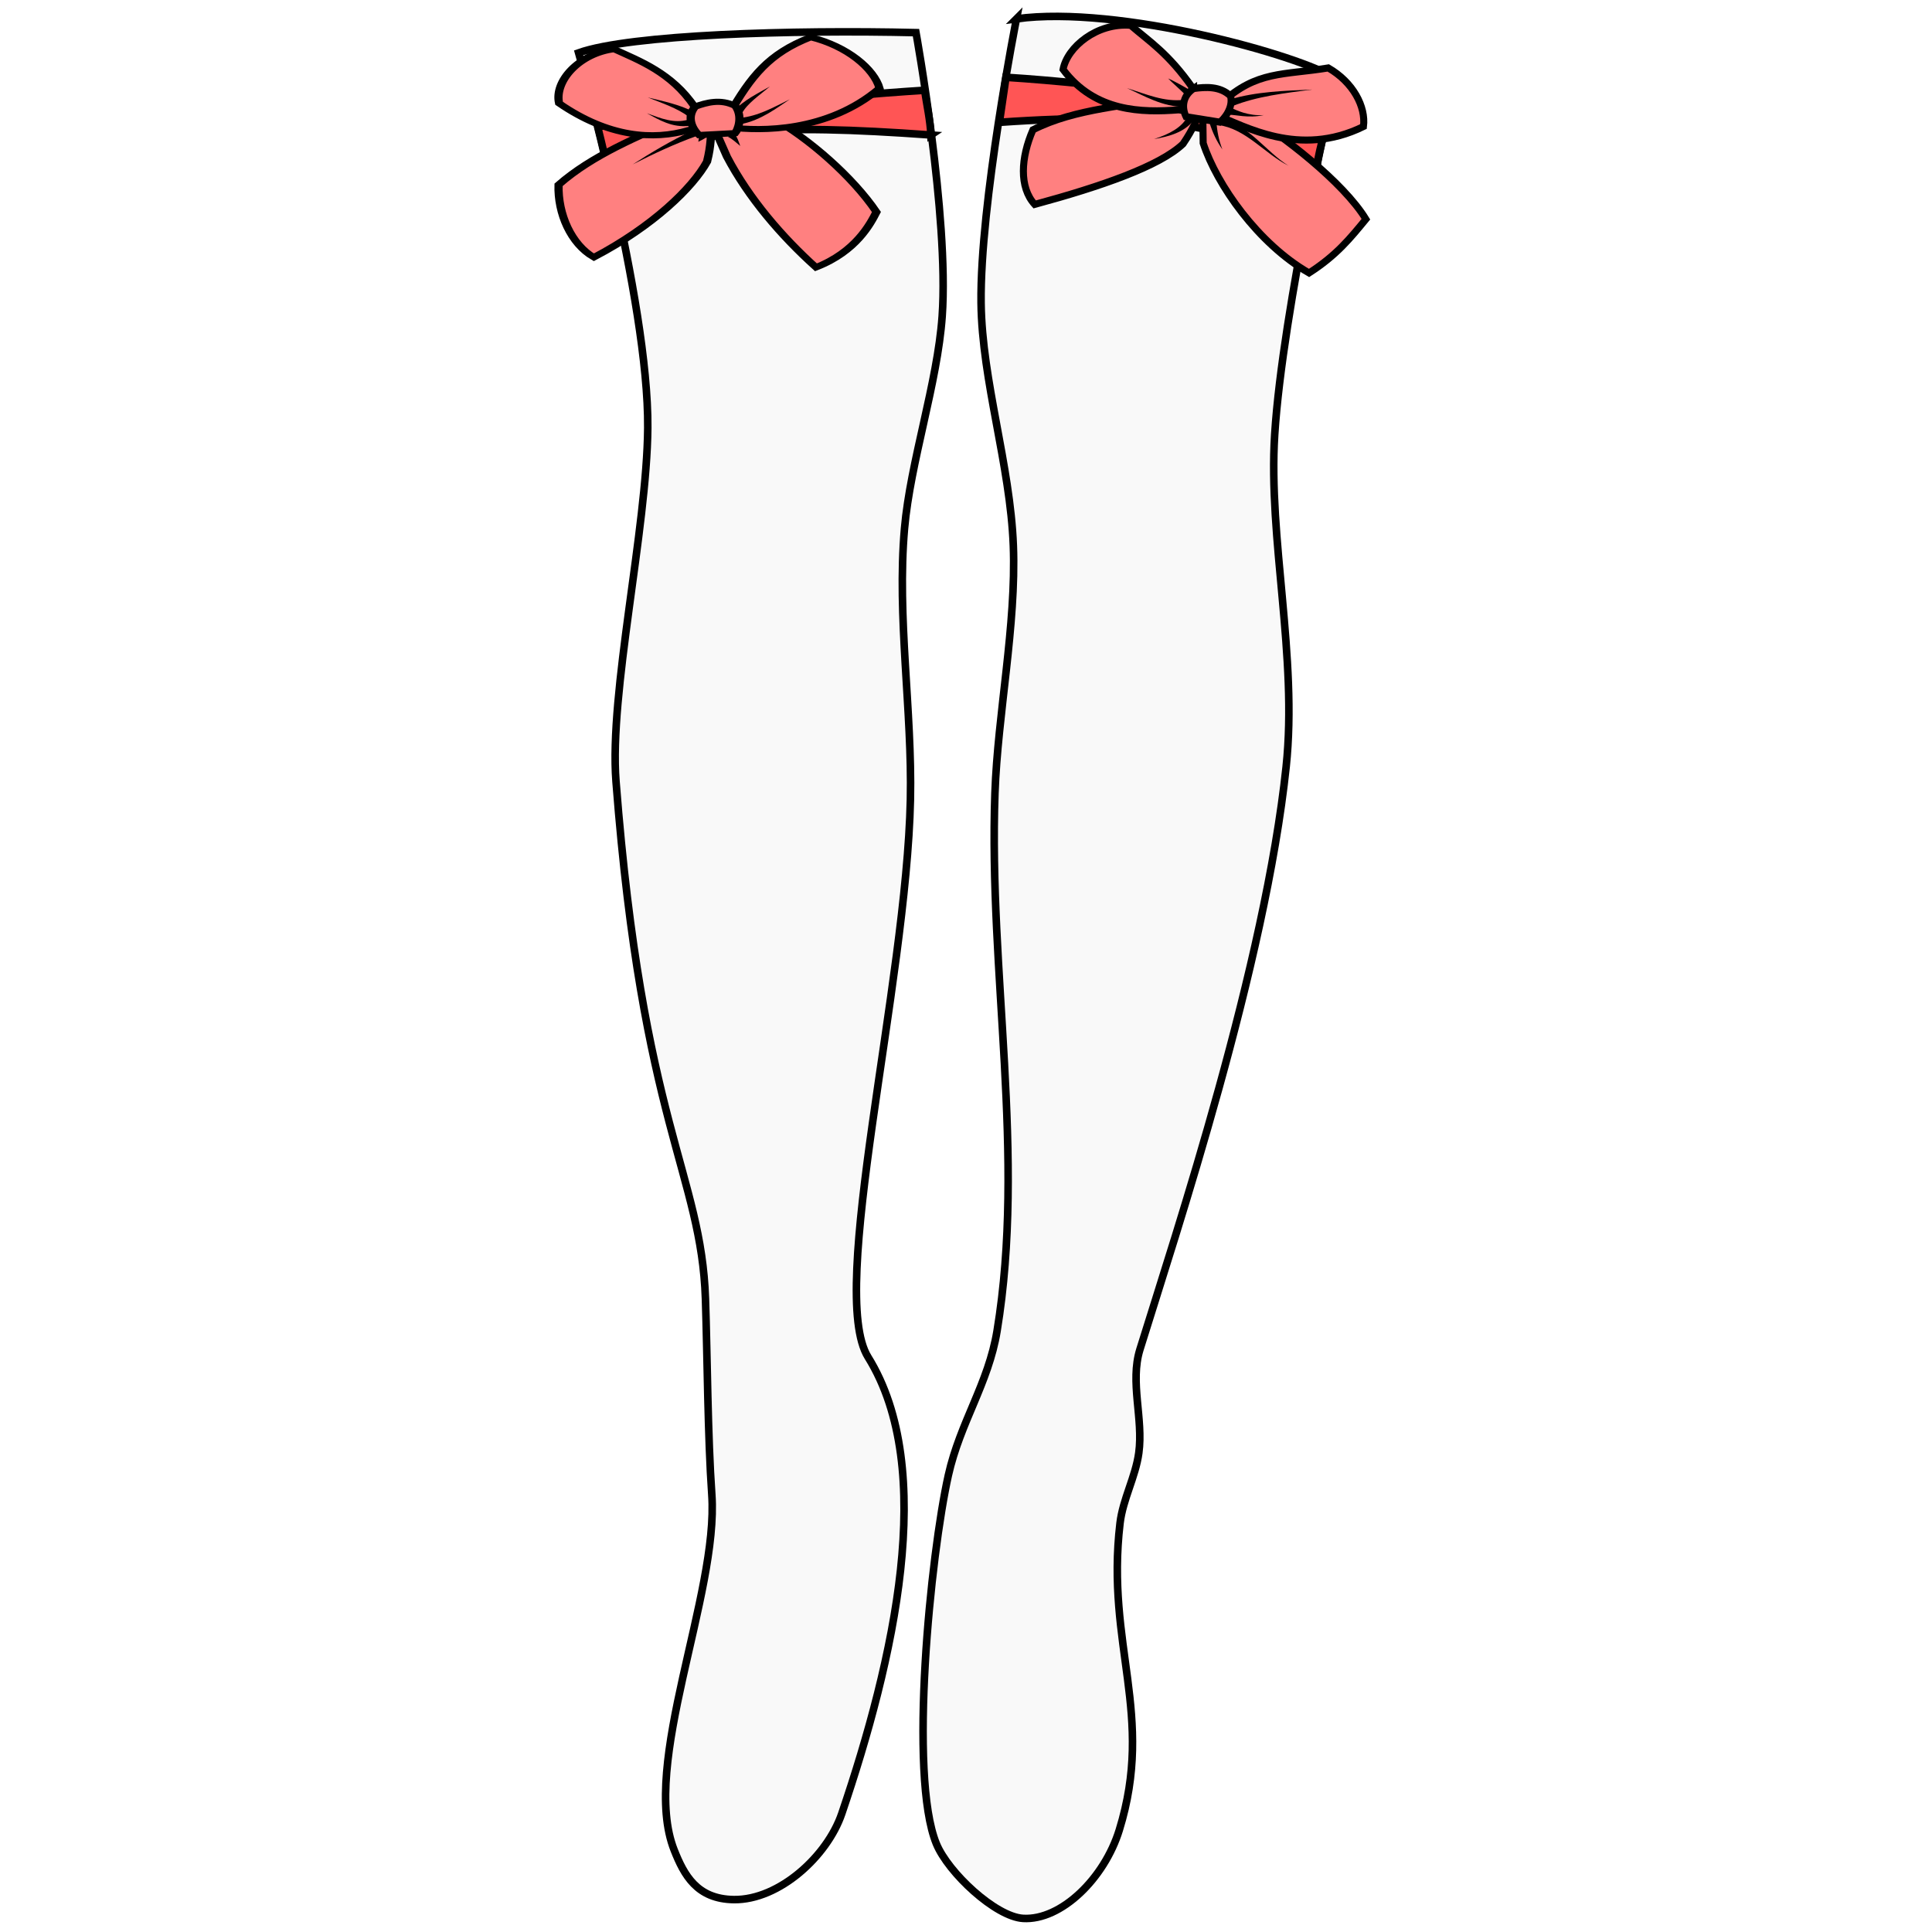
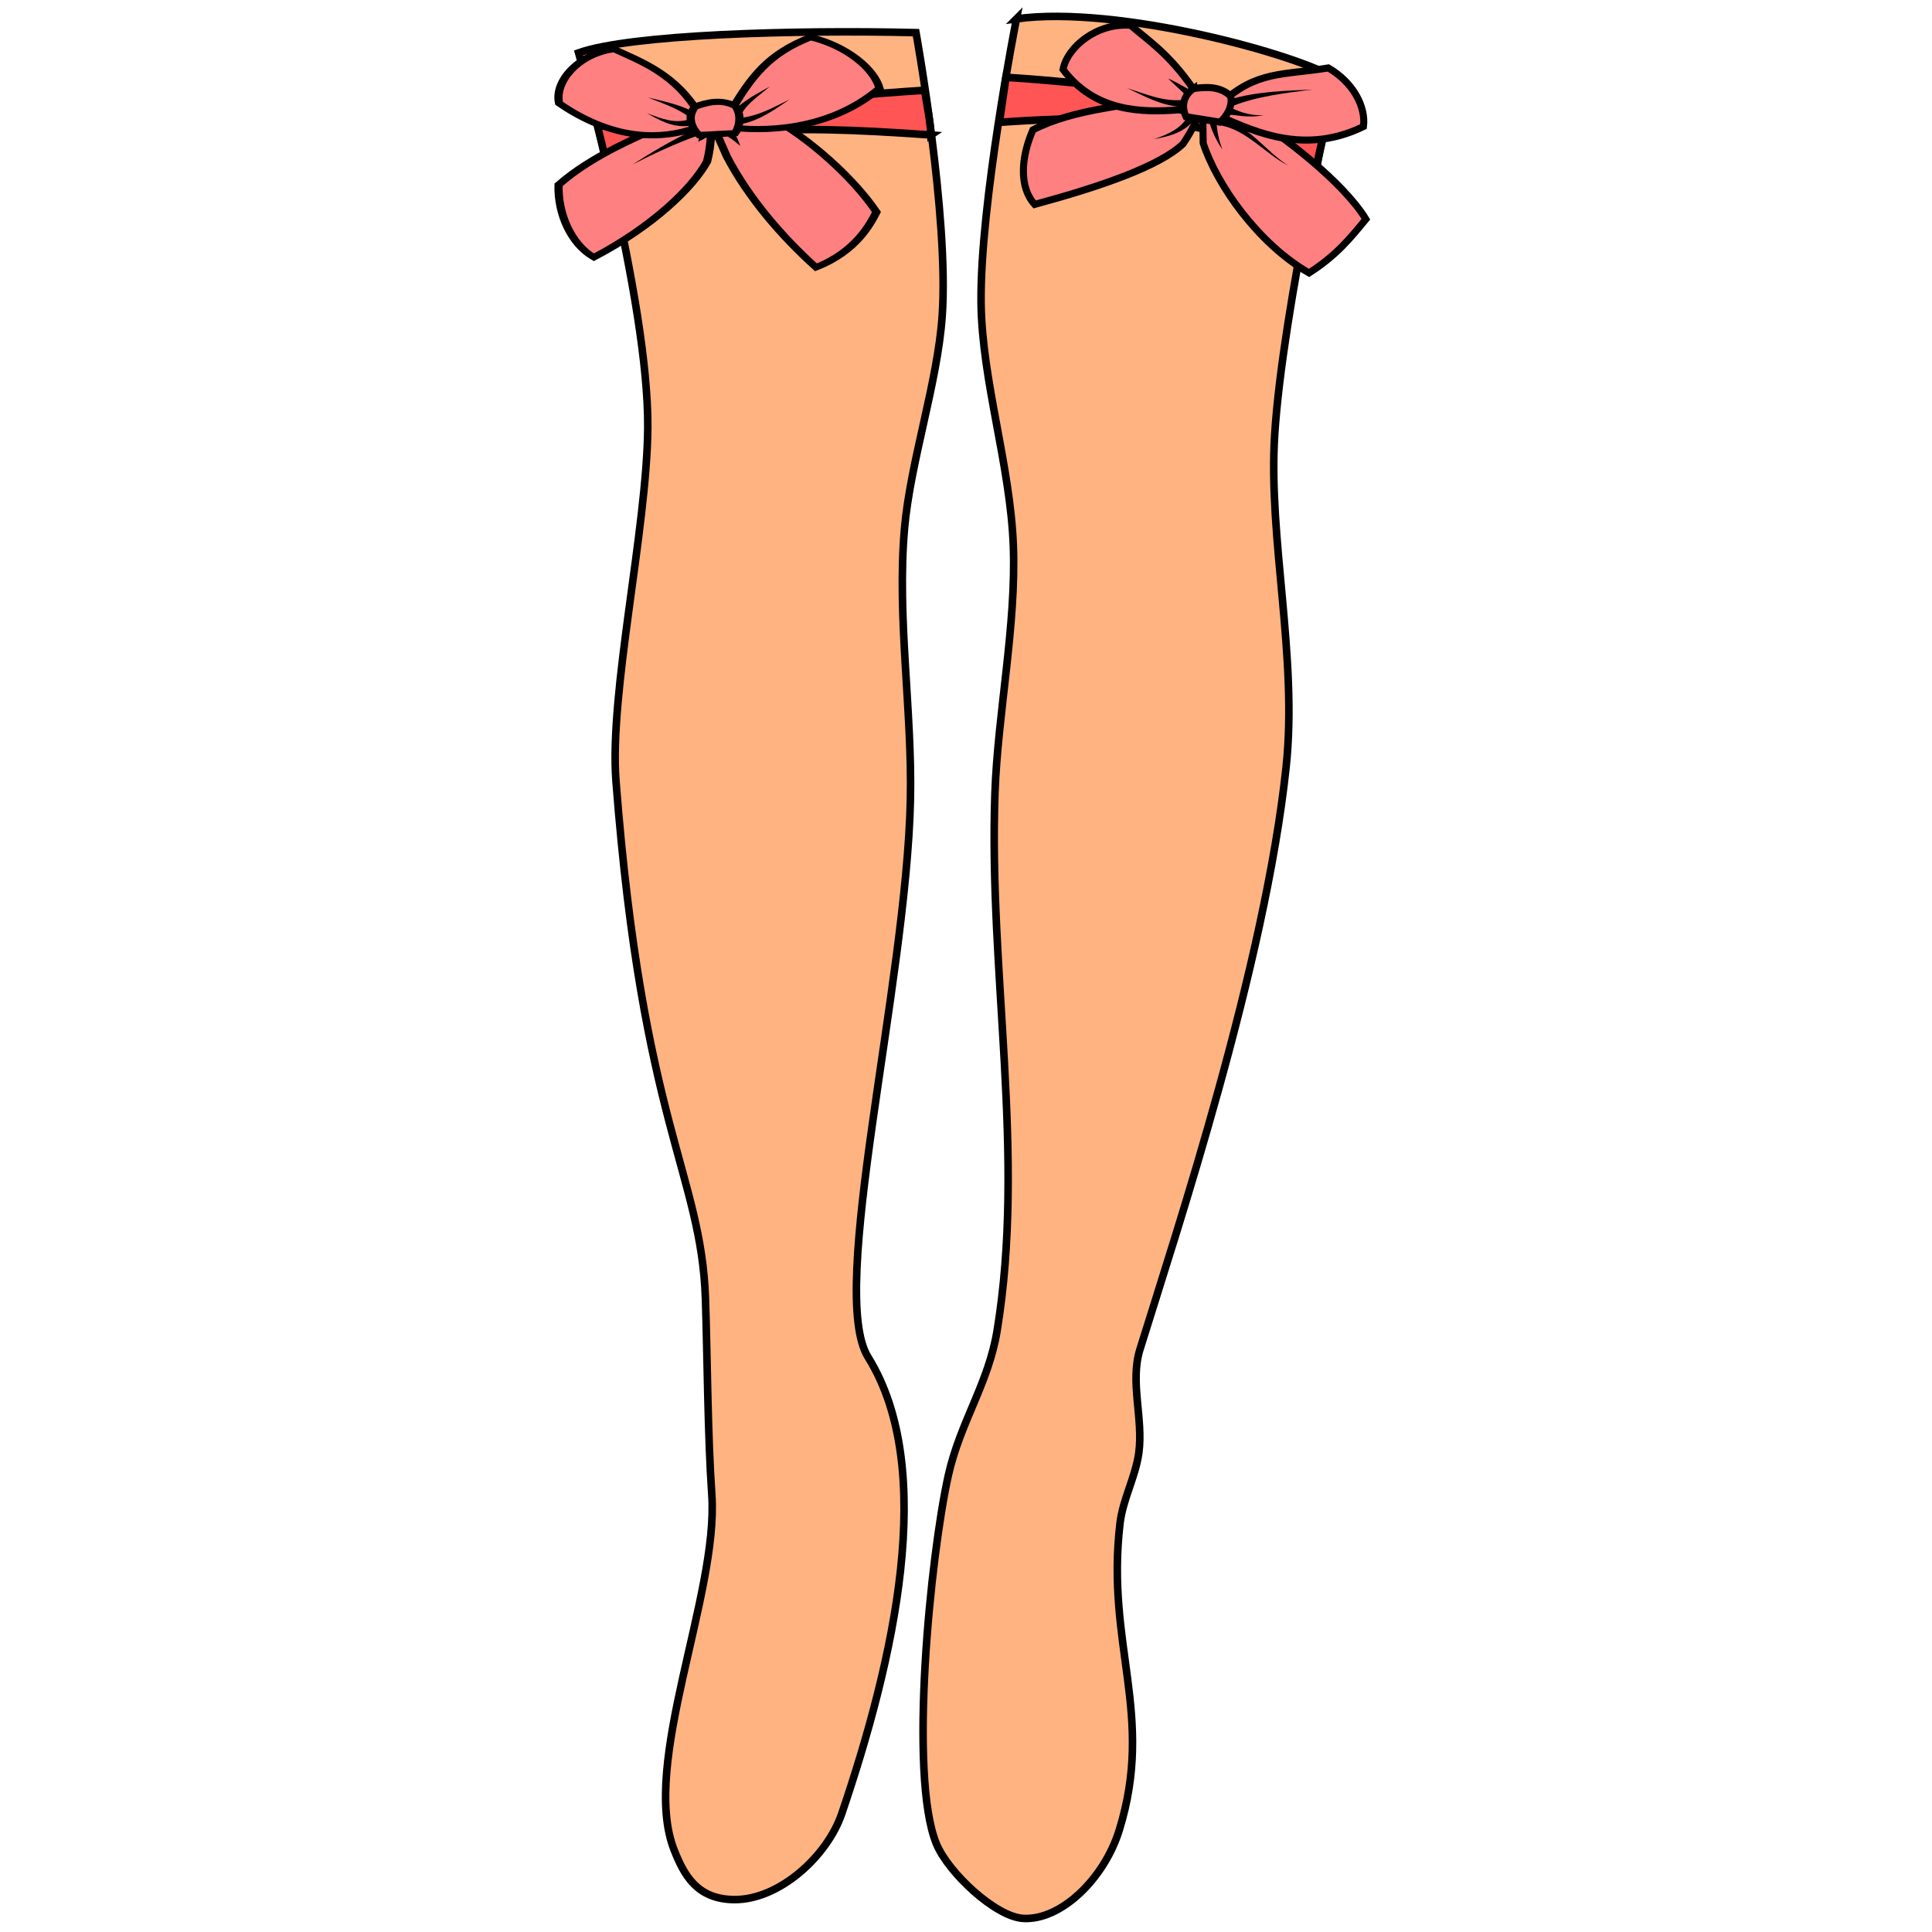
<svg xmlns="http://www.w3.org/2000/svg" viewBox="0 0 256 256" id="svg4206" version="1.1">
  <style id="style3">
    svg { cursor: default; }
  </style>
  <defs id="defs4208">
    </defs>
  <g id="layer3" style="opacity:1">
-     <path style="fill:#f9f9f9;fill-rule:evenodd;stroke:#000000;stroke-width:1px;stroke-linecap:butt;stroke-linejoin:miter;stroke-opacity:1" d="m 76.669,7.001 c 0,0 9.307,32.858 9.164,49.701 -0.115,13.443 -5.126,35.059 -4.21,46.846 3.525,45.397 11.308,52.078 11.853,68.564 0.255,7.73 0.303,18.217 0.842,25.933 0.924,13.232 -9.508,35.718 -4.98,47.119 1.305,3.286 3,6.481 7.904,6.543 6.02,0.076 12.389,-5.777 14.302,-11.406 6.897,-20.292 12.706,-45.622 3.477,-60.478 -5.403,-8.698 5.089,-49.201 5.613,-73.898 0.249,-11.751 -1.81,-24.186 -0.781,-35.894 0.776,-8.831 4.365,-19.276 4.989,-28.119 C 125.779,28.657 121.374,4.323 121.374,4.323 105.053,3.937 83.524,4.569 76.669,7.001 Z" id="path4235" />
-     <path style="fill:#f9f9f9;fill-rule:evenodd;stroke:#000000;stroke-width:1px;stroke-linecap:butt;stroke-linejoin:miter;stroke-opacity:1" d="m 134.686,2.491 c 0,0 -4.85,24.466 -4.689,37.669 0.126,10.313 3.866,21.462 4.275,32.144 0.403,10.538 -2.066,22.311 -2.437,32.791 -0.843,23.818 4.103,47.986 0.281,71.261 -1.145,6.969 -4.887,12.102 -6.456,19.13 -2.351,10.532 -5.296,39.761 -1.592,48.81 1.572,3.84 7.838,9.684 11.5,9.902 5.03,0.299 10.762,-5.29 12.744,-11.712 4.723,-15.305 -1.817,-24.487 0.098,-40.657 0.378,-3.191 2.053,-6.131 2.488,-9.314 0.62,-4.529 -1.204,-9.345 0.15,-13.712 4.852,-15.653 16.572,-50.819 19.371,-77.195 1.549,-14.598 -2.385,-30.216 -1.515,-44.011 1.057,-16.748 8.087,-47.182 8.087,-47.182 -4.695,-3.083 -28.733,-9.776 -42.306,-7.923 z" id="path4237" />
+     <path style="fill:#ffb380;fill-rule:evenodd;stroke:#000000;stroke-width:1px;stroke-linecap:butt;stroke-linejoin:miter;stroke-opacity:1;fill-opacity:1" d="m 76.669,7.001 c 0,0 9.307,32.858 9.164,49.701 -0.115,13.443 -5.126,35.059 -4.21,46.846 3.525,45.397 11.308,52.078 11.853,68.564 0.255,7.73 0.303,18.217 0.842,25.933 0.924,13.232 -9.508,35.718 -4.98,47.119 1.305,3.286 3,6.481 7.904,6.543 6.02,0.076 12.389,-5.777 14.302,-11.406 6.897,-20.292 12.706,-45.622 3.477,-60.478 -5.403,-8.698 5.089,-49.201 5.613,-73.898 0.249,-11.751 -1.81,-24.186 -0.781,-35.894 0.776,-8.831 4.365,-19.276 4.989,-28.119 C 125.779,28.657 121.374,4.323 121.374,4.323 105.053,3.937 83.524,4.569 76.669,7.001 Z" id="path4235" />
+     <path style="fill:#ffb380;fill-rule:evenodd;stroke:#000000;stroke-width:1px;stroke-linecap:butt;stroke-linejoin:miter;stroke-opacity:1;fill-opacity:1" d="m 134.686,2.491 c 0,0 -4.85,24.466 -4.689,37.669 0.126,10.313 3.866,21.462 4.275,32.144 0.403,10.538 -2.066,22.311 -2.437,32.791 -0.843,23.818 4.103,47.986 0.281,71.261 -1.145,6.969 -4.887,12.102 -6.456,19.13 -2.351,10.532 -5.296,39.761 -1.592,48.81 1.572,3.84 7.838,9.684 11.5,9.902 5.03,0.299 10.762,-5.29 12.744,-11.712 4.723,-15.305 -1.817,-24.487 0.098,-40.657 0.378,-3.191 2.053,-6.131 2.488,-9.314 0.62,-4.529 -1.204,-9.345 0.15,-13.712 4.852,-15.653 16.572,-50.819 19.371,-77.195 1.549,-14.598 -2.385,-30.216 -1.515,-44.011 1.057,-16.748 8.087,-47.182 8.087,-47.182 -4.695,-3.083 -28.733,-9.776 -42.306,-7.923 z" id="path4237" />
    <path style="opacity:1;fill:#ff5555;fill-rule:evenodd;stroke:#000000;stroke-width:1.008px;stroke-linecap:butt;stroke-linejoin:miter;stroke-opacity:1" d="m 132.42,16.209 c 21.348,-1.492 29.773,0.51 42.038,5.987 0.415,-2.854 1.602,-6.56 1.602,-6.56 -11.126,-2.043 -29.564,-4.564 -42.763,-5.393 z" id="path4281-8" />
    <path style="fill:#ff5555;fill-rule:evenodd;stroke:#000000;stroke-width:1px;stroke-linecap:butt;stroke-linejoin:miter;stroke-opacity:1" d="m 123.35,17.885 c -20.969,-1.494 -30.779,-0.961 -42.828,4.521 -0.594,-2.699 -1.326,-5.587 -1.326,-5.587 10.928,-2.045 30.352,-4.031 43.318,-4.861 0.297,1.98 0.75,4 0.835,5.928 z" id="path4281" />
    <g id="g4269" transform="matrix(1.065756,-0.1354477,0.2159211,0.804283,-14.01133,15.23037)">
      <path id="path4243" d="m 94.449,16.372 c -5.845,2.197 -11.792,4.154 -16.838,8.212 -1.045,4.612 -0.399,9.712 1.905,12.259 8.122,-3.749 14.121,-9.079 16.698,-12.954 1.066,-2.629 1.24,-4.014 1.859,-6.019 l 0.691,5.637 c 1.278,7.057 4.013,13.825 7.132,19.431 5.346,-1.687 7.969,-5.867 9.058,-7.592 -1.738,-6.146 -5.848,-13.192 -9.336,-16.861 z" style="fill:#ff8080;fill-rule:evenodd;stroke:#000000;stroke-width:1px;stroke-linecap:butt;stroke-linejoin:miter;stroke-opacity:1" />
      <path id="path4241" d="m 95.057,18.496 c -4.624,0.934 -9.905,-0.47 -14.751,-6.893 0.124,-3.631 3.99,-7.531 8.354,-7.517 2.666,2.352 6.153,4.913 7.812,10.774 l 3.928,1.93 c 3.871,-5.616 6.719,-8.872 12.282,-10.625 4.126,2.171 6.601,6.325 6.636,9.542 -7.674,5.951 -15.687,4.423 -19.279,3.201 z" style="fill:#ff8080;fill-rule:evenodd;stroke:#000000;stroke-width:1px;stroke-linecap:butt;stroke-linejoin:miter;stroke-opacity:1" />
      <path id="path4239" d="m 96.561,14.888 c -1.393,1.473 -1.083,3.417 -0.451,4.609 l 4.393,0.425 c 0.458,-0.477 1.501,-2.493 0.899,-4.327 -1.524,-1.475 -3.334,-1.122 -4.84,-0.708 z" style="fill:#ff8080;fill-rule:evenodd;stroke:#000000;stroke-width:1px;stroke-linecap:butt;stroke-linejoin:miter;stroke-opacity:1" />
      <path id="path4242" d="m 95.228,16.841 c -0.857,0.151 -1.626,-0.009 -2.405,-0.382 -0.785,-0.375 -1.514,-0.932 -2.287,-1.486 0.644,0.663 1.294,1.374 2.028,1.914 0.742,0.545 1.624,0.956 2.743,0.951 z" style="fill:#000000;fill-rule:evenodd;stroke:none;stroke-width:1px;stroke-linecap:butt;stroke-linejoin:miter;stroke-opacity:1" />
      <path id="path4246" d="m 96.187,15.68 c -1.397,-1.42 -3.385,-2.354 -5.027,-3.206 1.542,1.183 3.216,2.33 4.259,3.847 z" style="fill:#000000;fill-rule:evenodd;stroke:none;stroke-width:1px;stroke-linecap:butt;stroke-linejoin:miter;stroke-opacity:1" />
      <path id="path4250" d="m 101.956,16.933 c 0.95,-1.495 2.754,-2.586 4.249,-3.746 -1.559,0.806 -3.717,1.704 -5.036,3.129 z" style="fill:#000000;fill-rule:evenodd;stroke:none;stroke-width:1px;stroke-linecap:butt;stroke-linejoin:miter;stroke-opacity:1" />
      <path id="path4254" d="m 101.607,18.098 0.019,0.5 c 2.458,-0.257 4.622,-1.786 6.543,-2.955 -2.197,0.935 -4.327,2.041 -6.582,1.956 l 0.019,0.5 z" style="fill:#000000;fill-rule:evenodd;stroke:none;stroke-width:1px;stroke-linecap:butt;stroke-linejoin:miter;stroke-opacity:1" />
      <path id="path4258" d="m 95.463,18.652 c -2.885,1.166 -5.624,2.634 -8.275,4.178 2.815,-1.254 5.662,-2.401 8.6,-3.232 z" style="fill:#000000;fill-rule:evenodd;stroke:none;stroke-width:1px;stroke-linecap:butt;stroke-linejoin:miter;stroke-opacity:1" />
      <path id="path4262" d="m 96.097,19.435 c -0.018,0.365 -0.175,0.7 -0.294,1.119 0.337,-0.162 0.769,-0.3 1.135,-0.578 z" style="fill:#000000;fill-rule:evenodd;stroke:none;stroke-width:1px;stroke-linecap:butt;stroke-linejoin:miter;stroke-opacity:1" />
      <path id="path4266" d="m 99.529,20.368 c 0.493,0.462 0.779,1.067 1.185,1.703 -0.062,-0.661 -0.061,-1.478 -0.332,-2.225 z" style="fill:#000000;fill-rule:evenodd;stroke:none;stroke-width:1px;stroke-linecap:butt;stroke-linejoin:miter;stroke-opacity:1" />
    </g>
    <g id="g4298" transform="translate(-1.696429,-2.321429)">
      <path id="path4243-9" d="m 157.508,15.087 c -6.265,1.302 -13.285,1.546 -18.943,4.438 -1.606,3.684 -1.844,7.606 0.232,9.884 8.786,-2.378 16.562,-5.072 19.659,-8.024 1.4,-2.06 1.739,-3.178 2.607,-4.766 l 0.06,4.67 c 1.794,5.511 7.278,13.326 14.029,17.2 3.651,-2.341 5.468,-4.615 7.534,-7.123 -2.984,-4.897 -11.189,-11.268 -15.814,-13.949 z" style="opacity:1;fill:#ff8080;fill-rule:evenodd;stroke:#000000;stroke-width:0.934px;stroke-linecap:butt;stroke-linejoin:miter;stroke-opacity:1" />
      <path id="path4241-3" d="m 157.889,16.877 c -4.864,0.372 -11.088,0.315 -15.332,-5.35 0.547,-2.96 4.482,-6.229 8.969,-5.847 2.471,2.15 4.953,3.657 8.237,8.343 l 3.817,1.912 c 4.63,-4.266 8.197,-3.649 14.121,-4.612 3.291,1.897 4.998,5.131 4.663,7.765 -8.579,4.218 -15.847,-0.148 -19.401,-1.452 z" style="opacity:1;fill:#ff8080;fill-rule:evenodd;stroke:#000000;stroke-width:0.934px;stroke-linecap:butt;stroke-linejoin:miter;stroke-opacity:1" />
      <path id="path4239-6" d="m 159.852,14.052 c -1.603,1.087 -1.508,2.703 -0.995,3.733 l 4.469,0.72 c 0.526,-0.351 1.832,-1.912 1.423,-3.463 -1.398,-1.336 -3.3,-1.201 -4.897,-0.989 z" style="opacity:1;fill:#ff8080;fill-rule:evenodd;stroke:#000000;stroke-width:0.934px;stroke-linecap:butt;stroke-linejoin:miter;stroke-opacity:1" />
      <path id="path4270" d="m 164.995,16.383 c 3.248,-1.302 6.945,-1.724 10.578,-2.196 -3.601,0.155 -7.432,0.265 -10.888,1.308 z" style="fill:#000000;fill-rule:evenodd;stroke:none;stroke-width:1px;stroke-linecap:butt;stroke-linejoin:miter;stroke-opacity:1" />
      <path id="path4274" d="m 164.726,17.56 c 0.074,-0.031 0.313,-0.009 0.586,0.025 0.287,0.035 0.631,0.085 1.033,0.122 0.801,0.075 1.774,0.096 2.807,-0.136 -1.047,0.076 -1.989,-0.105 -2.718,-0.325 -0.367,-0.111 -0.682,-0.233 -0.94,-0.342 -0.192,-0.081 -0.521,-0.235 -0.633,-0.274 z" style="fill:#000000;fill-rule:evenodd;stroke:none;stroke-width:1px;stroke-linecap:butt;stroke-linejoin:miter;stroke-opacity:1" />
      <path id="path4278" d="m 158.606,15.544 c -2.672,0.321 -5.025,-0.753 -7.578,-1.544 2.306,1.033 4.745,2.502 7.635,2.482 z" style="fill:#000000;fill-rule:evenodd;stroke:none;stroke-width:1px;stroke-linecap:butt;stroke-linejoin:miter;stroke-opacity:1" />
      <path id="path4282" d="m 159.225,14.726 0.305,-0.358 c -0.89,-0.558 -2.407,-1.382 -3.052,-1.654 0.463,0.512 1.823,1.641 2.443,2.37 l 0.305,-0.358 z" style="fill:#000000;fill-rule:evenodd;stroke:none;stroke-width:1px;stroke-linecap:butt;stroke-linejoin:miter;stroke-opacity:1" />
      <path id="path4286" d="m 159.039,17.798 c -0.789,1.434 -2.36,2.278 -4.419,2.95 2.035,-0.343 3.972,-0.907 5.194,-2.418 z" style="fill:#000000;fill-rule:evenodd;stroke:none;stroke-width:1px;stroke-linecap:butt;stroke-linejoin:miter;stroke-opacity:1" />
      <path id="path4290" d="m 163.207,18.423 -0.083,0.463 c 1.796,0.242 3.307,1.153 4.812,2.262 1.495,1.102 2.916,2.346 4.511,3.141 -1.505,-0.924 -2.812,-2.275 -4.215,-3.506 -1.396,-1.224 -2.95,-2.387 -4.942,-2.823 l -0.083,0.463 z" style="fill:#000000;fill-rule:evenodd;stroke:none;stroke-width:1px;stroke-linecap:butt;stroke-linejoin:miter;stroke-opacity:1" />
      <path id="path4294" d="m 161.952,18.56 c 0.404,1.297 0.955,2.482 1.722,3.566 -0.488,-1.227 -0.719,-2.472 -0.798,-3.74 z" style="fill:#000000;fill-rule:evenodd;stroke:none;stroke-width:1px;stroke-linecap:butt;stroke-linejoin:miter;stroke-opacity:1" />
    </g>
  </g>
</svg>
